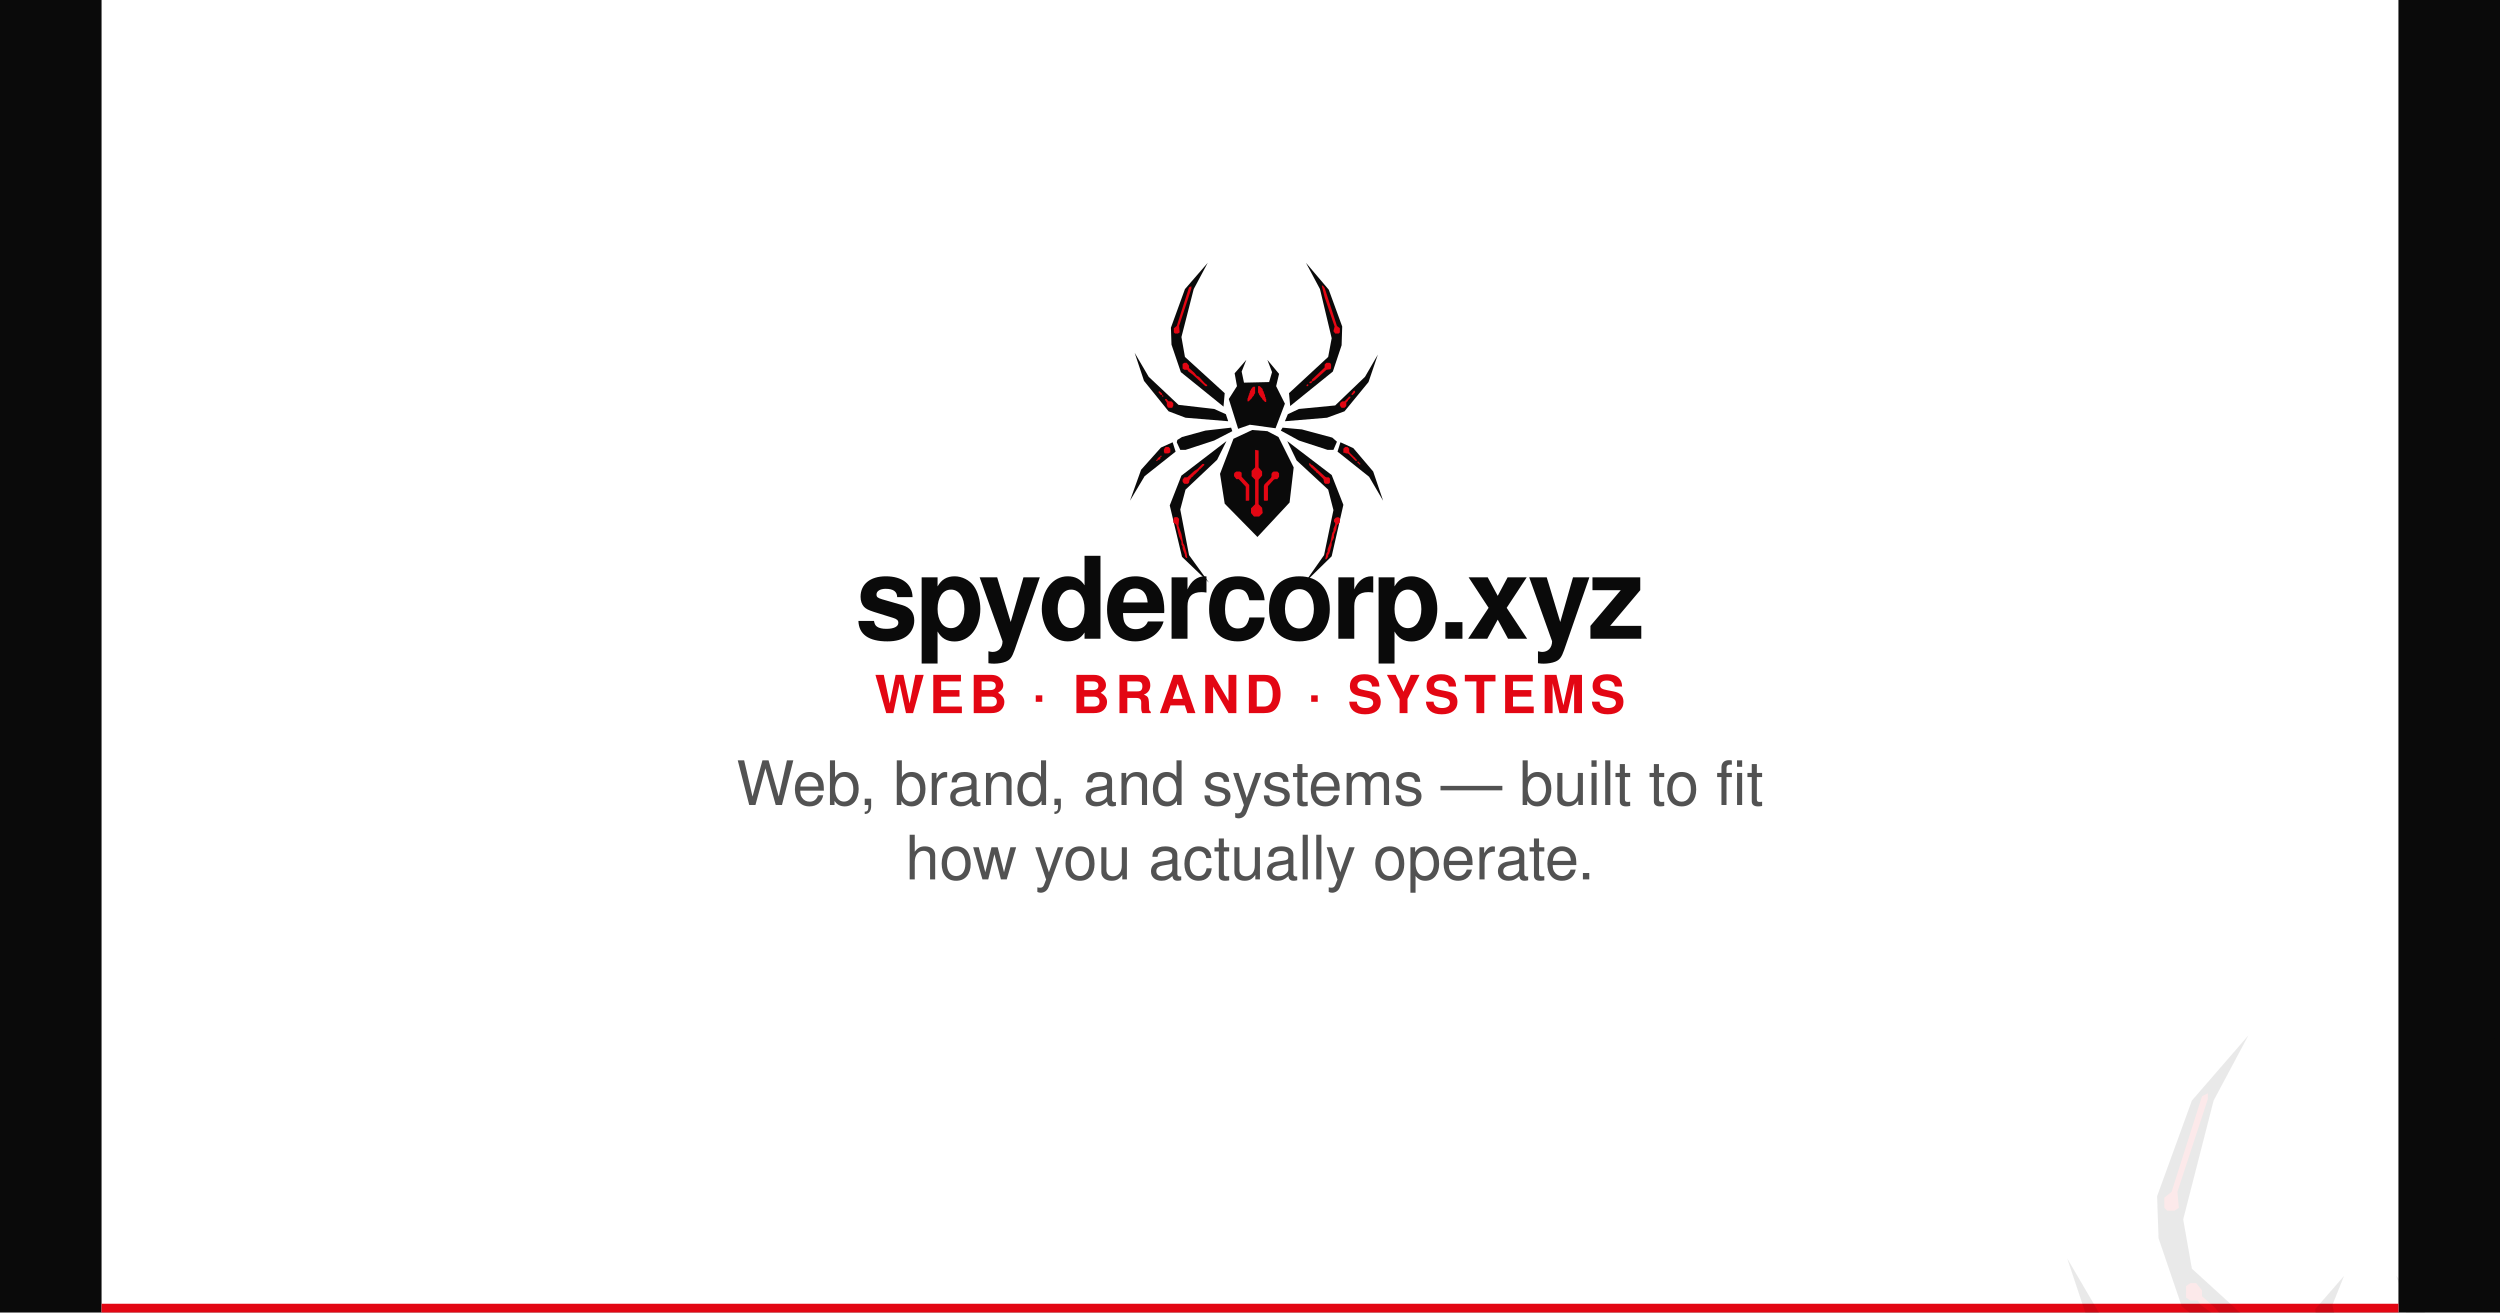
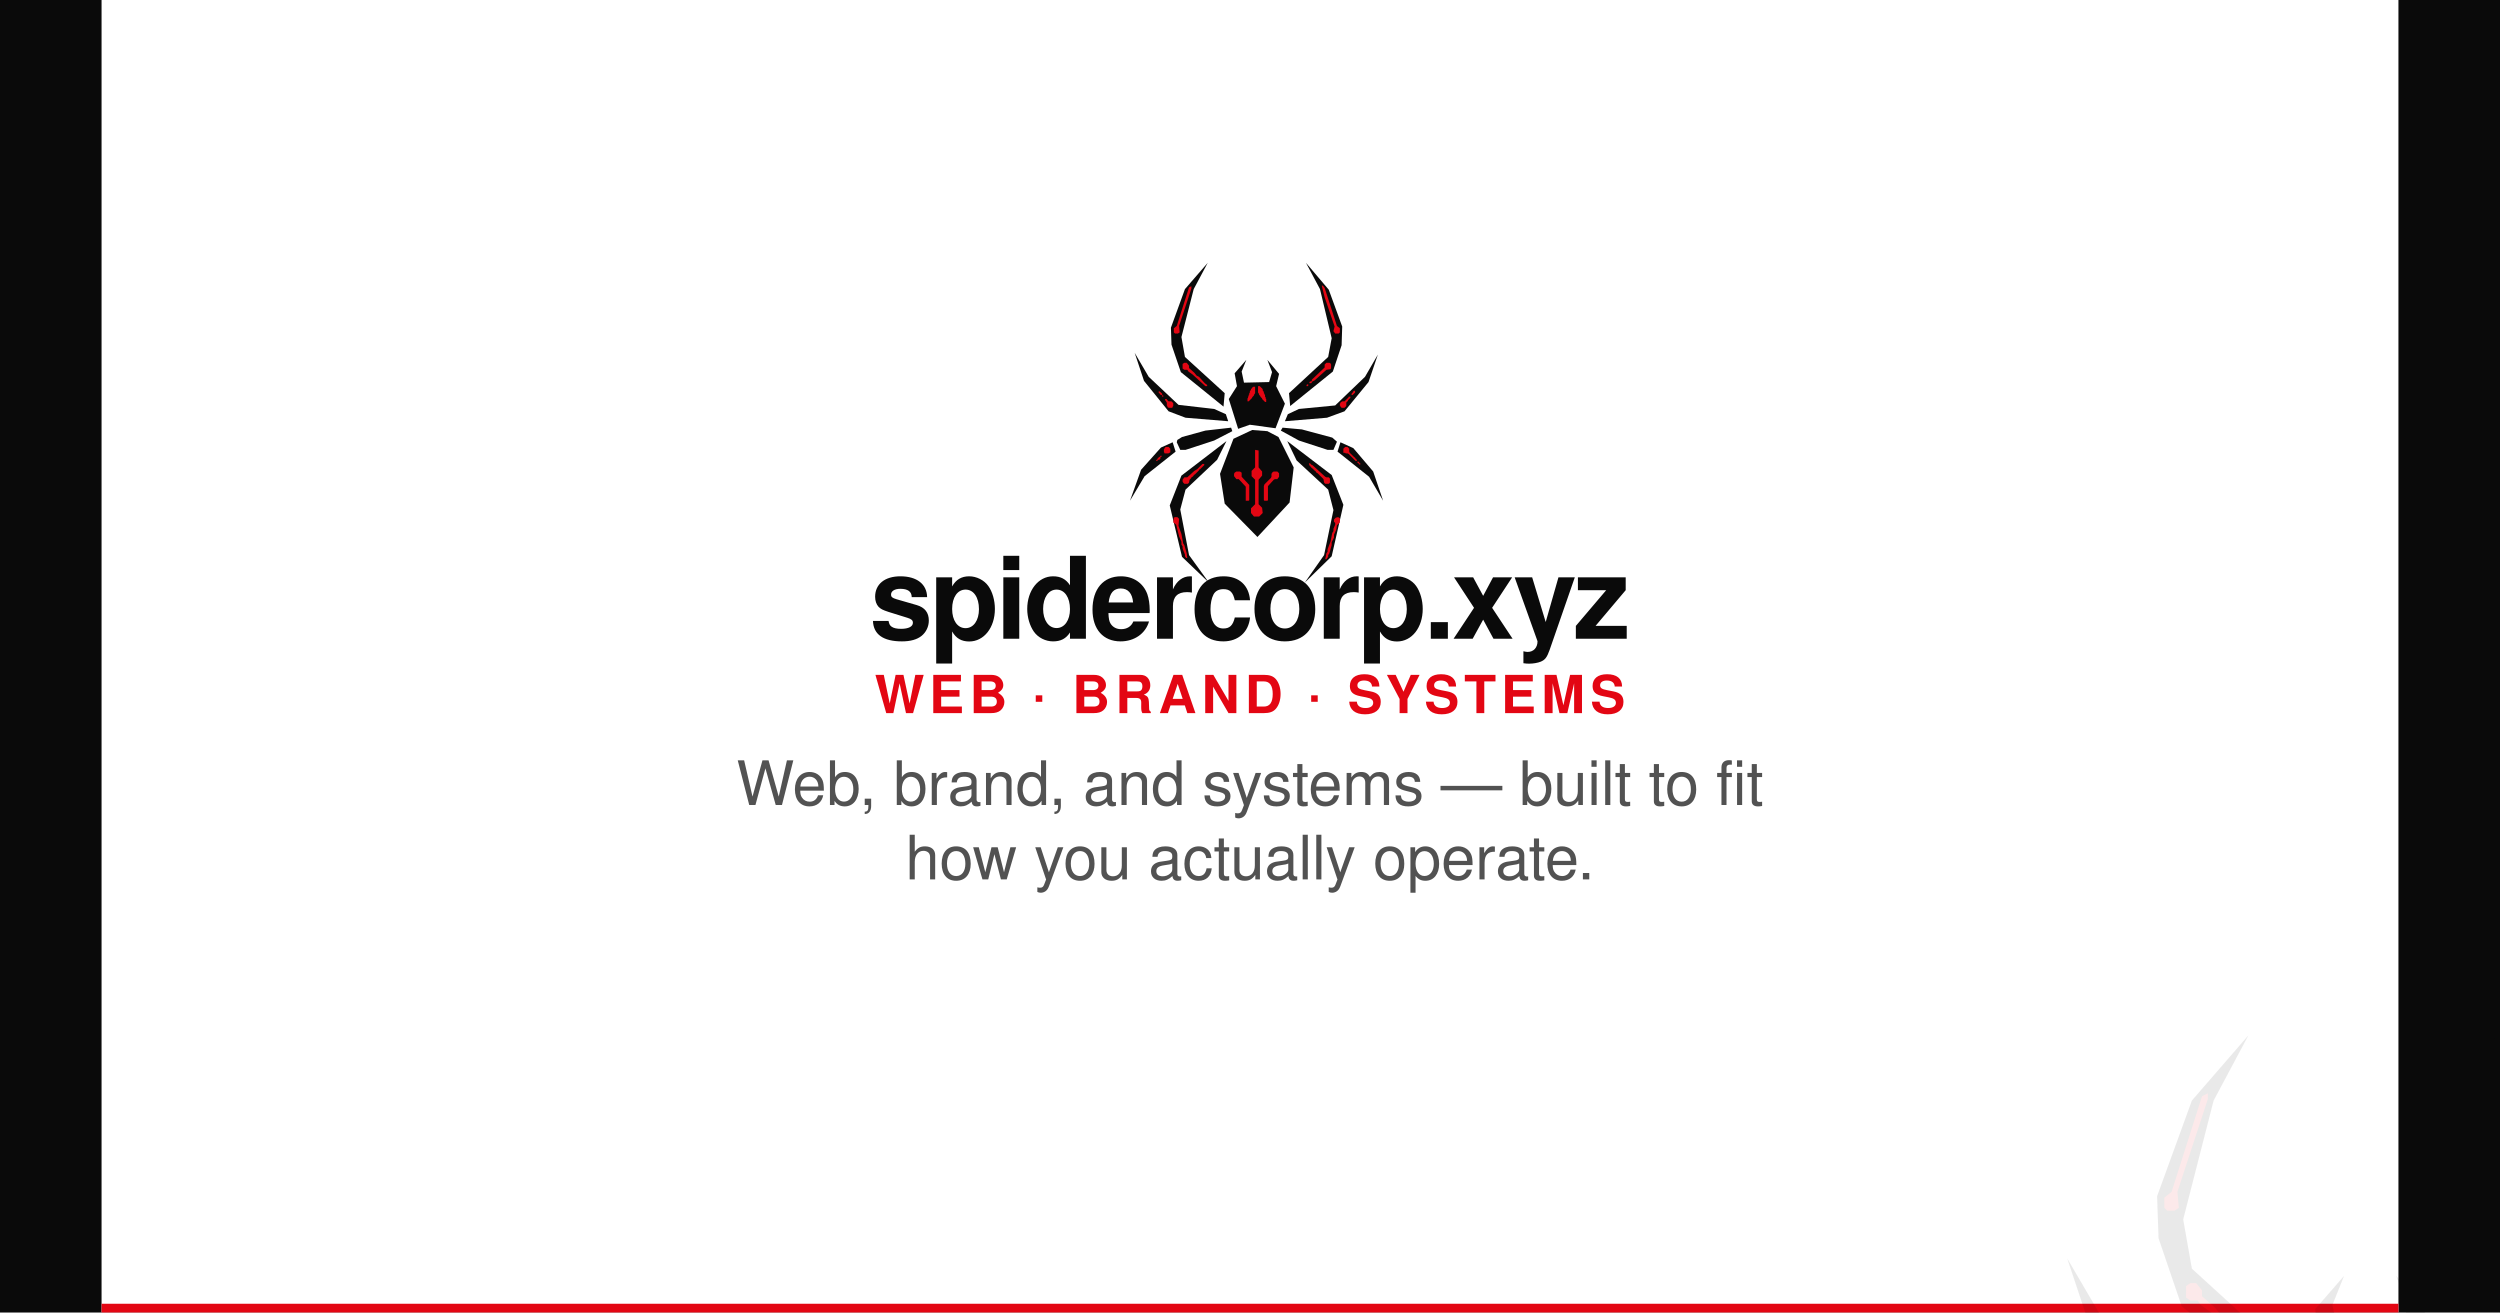
<svg xmlns="http://www.w3.org/2000/svg" width="1200" height="630" viewBox="0 0 1200 630">
  <rect width="1200" height="630" fill="#0a0a0a" />
  <g transform="translate(48.75 0) scale(1.05)">
    <rect width="1050" height="600" fill="#ffffff" />
    <rect x="0" y="596" width="1050" height="4" fill="#e30613" />
    <g opacity="0.09" transform="translate(888 468) scale(2.65)">
      <g transform="translate(-42.75 2)">
        <g fill="#0a0a0a">
          <path d="m134.75 76.75-1.25 4L147 91.5l6 10.25-4.25-12.5-8.5-10Zm-71.75 0L58 79l-8.5 9.5-4.75 13.25L51 91.25l13.25-10.5Z" />
          <path d="m59.75 79 .25-.25h1.25l.25.25v1l-.25.25H60l-.25-.25ZM112 76.25l4 8.25L129.5 97l2.25 8.75-4 19.25-8.25 11.75L131 125.5l5-22-5-12.75Z" />
          <path d="m127.5 91.75.25-.25h1.5l.25.25h.25l.75.75v1.25l-.75.75h-1.5l-.75-.75ZM86 76.25 66.75 91l-5 12.75 5.25 22 11.5 11L70 125l-3.75-19.5L68.5 97 82 84.25Z" />
          <path d="M68.5 91.5H70l.25.25v2l-.75.75H68l-.75-.75V92.5l.75-.75h.25Zm28.5-20-8 3.75-5.75 15 2 12.75 14 14.25L113 102.5l1.75-15-6.5-13-4.75-2.5Z" />
          <path d="M102.5 94.5h1l.25.25v6.75l-.25.25h-1.25l-.25-.25V95Zm-8.75-.75h1l.25.5.75.5.25.75v5.75l-.5.5h-1l-.5-.5v-6l-.5-.25v-1Zm11.5-2.5.25-.25h1l.25.25v1.25l-.25.25h-1l-.25-.25ZM91.5 91h1l.25.25v1.25l-.25.25h-1.25L91 92.5v-1Zm7-11 1.5.75v8l1.25.25-1.5 7.25.25 7.25 1.5 3.5H100l-.25-2-1.75.75v1l2.25.5-.25 1.25h-2.25l-1.25-1.25V105l1.5-1.5v-11l-1.5-3 1.5-1.75Zm10.75-8.25L117 76l12.25 4h2.5l1.5-3.5-2-1.75-13-3.5-8.25-.75ZM88 70.5l-11 1.25-10 2.75-2 1.25-.25 1 1.5 3.25h2.25l12.25-4 7.75-4Zm6.5-29-5 5.75 1 5.5-3.5 5.5L91 71l5-1.75 11 1.5 4-10.5-3.75-7.5 1.25-5.25-5-6 2 5.25-1.25 4.25-10.75.25-1-4.75Z" />
          <path d="m98 53.5.25.25v2l-.5 1-.75.75-.25.5h-1l-.25-.25V56.5l.25-.25v-.75l.25-.25v-.5l.25-.5.75-.75Zm1.75-.25h1l.75.75.25 1 .5.75.25 1.25.25.25v1l-.25.25h-1l-1-1.25-.25-.75-.75-.75V53.5Zm51-14-5.5 9.5L132.5 61 117 62.5l-4.75 2.25-1.25 3 18-1.5 7.5-2.75L146.75 51Z" />
          <path d="M135.5 59.25h1.5l.25.25v1.75l-.75.75h-1.25l-.75-.75V60l.5-.5h.25ZM46.75 38.5l4 12 10.5 13 7.25 2.75 18.25 1.5-1-3-5-2.25-15.25-1.75-12.75-12Z" />
          <path d="m60.5 59.5.25-.25h1.75l.75.75v1.5l-.5.5h-1.5l-.75-.75ZM120 0l6 11.25 5 21-1.5 8-16.75 15.5.5 5.5L131.5 46.5l3.75-11.25.25-8-5.75-15.75Z" />
          <path d="M128.5 42.75h1.5l.75.75V45l-.75.75h-2l-.25-.25v-1.75l.5-.5V43ZM132.25 27h1l.25.25h.25l.75.75v1.75l-.5.5h-1.5l-.75-.75V28l.25-.25v-.5ZM78 0l-9.75 11.25-6 16.5.25 7.25 4 11.75L84.75 61.5l.5-5.75-17-15.5-1.5-8.5L72 11.25Z" />
          <path d="M67.5 43h.25l.25-.25h1l1 1v1.75l-.25.25H68l-.25-.25h-.25L67 45v-1.25Zm-3.25-15.75h1.25l.5.75v1.75l-.75.5H64l-.75-.75v-1.25Z" />
        </g>
        <g fill="#e30613">
          <path d="m133.75 108.75-1 .25-.75.75v1l.5.5v.75l-.75 1.75v1l-.5.75-.75 3.75-1.25 3.25v1l-.5.75-.5 2.5h.5l.75-1V125l.5-.75 1-3.5v-1.25l1-2v-1.25l1-2.25.25-1.75 1.25-1.25v-1.75Z" />
          <path d="M133 110.5v-.5l.25-.25h.25l.5.5-.5.5h-.25Zm-69-1.75-.5.25-.25 2 1.25 1 1.25 5 1 2.25v1.25l.5.75v1l1 2.5v.75l.5.75h.5l-.25-2-1-3.5-.5-.75-.75-4-1.25-3.5.25-3-.75-.75Z" />
          <path d="m64 110 .25-.25h.5l.25.25v.25l-.5.5-.5-.5Zm43.75-20.75h-1.5l-.5.25-.5.75v1.25l-.25.5-2.75 2.75-.25.75v6l.25.25h1.25l.25-.25v-6l2.5-2.75.5-.25h1l.75-1V90Z" />
          <path d="m106.5 90.75.25-.25h.25l.25.25v.5l-.25.25-.5-.5Zm-16.25-1.5-.75.5-.25.5v1l1 1.25h1l3 3.25v6h1.25l.25-.25V95l-3.25-3.5v-1.75l-.75-.5Z" />
          <path d="m91 90.25.5.5V91l-.25.25h-.5L90.5 91v-.25ZM76.5 86h-.75l-2.25 2.25-1.25.75-3 2.75H68l-.75 1v.75l.25.5.5.5h1.5l.5-.5.25-1.25L71 92v-.25l.5-.25.5-.5v-.25l.5-.25 1.75-1.75v-.25l.5-.25 1.75-1.75Zm44.75-.25.25 1h.25l.25.5.75.75h.25l.25.5h.25l.25.5h.25l.5.75.5.25 2.5 2.5.25 1.5.5.5h1.5l.5-.5v-1.75l-.5-.5h-1l-.5-.25-5.5-5h-.25l-.75-.75Zm-63-3.25h-.5v.25l-.25.25h-.25l-.75.75V84l-.25.25H56v.5h.5v-.25l.25-.25h.5l.5-.5v-.5L58 83h.25Zm40-2.5v7.5l-1.5 1.5v2.25l1.5 1.5v10.5L96.5 105v2l1.25 1.5H100l1.5-1.5-.25-2.25-1.5-1.5v-10.5l1.5-1.75v-1.75l-1.5-1.75v-7.25Z" />
          <path d="M98.75 105h.5l.75.75v.75l-.5.5h-.75l-.25-.25h-.25l-.25-.25v-.75Zm0-16 .25.25h.25l.75.75v.25l-1 1h-.25L98.5 91v-.25l-.5-.5V90l.25-.25v-.25Zm38-10.25-.75.75v1.75h.75l.25.25h.75l.5.25 3 3h.5l.25.25v.5l.5.25.25.5h.5v-.5H143l-.5-.75h-.5l-.25-.25v-.5l-.75-.75v-.25h-.25l-2-2-.25-.5V79.5l-.75-.75Z" />
          <path d="m137.25 79.75.5.5-.5.5H137l-.25-.25v-.25Zm-77.25-1-.5.5v.25l-.25.25V81l.25.25v.25h1.75l.25-.25h.25L62 81v-1.5l-.75-.75Zm-.25-20.5v.5l.5.5v.25l.25.25V61l.25.25v.5H61l.25.25h1.5l.25-.25v-.25l.25-.25V60l-.75-.75h-1.25l-.75-.75v-.25Zm79.25-1h-.75v.25l-1.75 1.75h-1l-.75.5V60l-.25.25V61l.25.25v.25l.5.5h1.25l.75-.75v-1.5L138 59v-.25l1-1ZM57 55v.5l.75.75v.25h.5l.25.25v.5h.5v-.5h-.25l-.25-.25V56l-1-1Zm84-.25h-.5l-.5.5v.25l-.5.5v.5h.5l1-1ZM98.25 53h-.75l-.25.25H97v.25l-.5.5v.25L96 55v.5l-.25.25v.5l-.25.25v.5l-.25.25v.5L95 58v1.25h.5l1.5-1.5v-.25l.75-.75v-.25l.5-.75Zm1.25-.25v2.75l.25.25.25.75.5.5v.25l.75.75v.25l1.25 1.25h.5v-1.25l-.25-.25v-.5l-.25-.25v-.75l-.25-.25V56l-.25-.25v-.5l-.5-.75V54l-1.25-1.25ZM121 52h-.5l-.25.25v.5h.5l.25-.25Zm9.5-9-.5-.25h-1.25l-.75.75v1.25L122.5 50v.5l-.25.25h-.5l-.25.25v.5h.75l.5-.75 1-.5 5-4.5 1.75-.25.25-.5v-1.5Zm-63.25.25v2l.75.5h1.25l.5.75 1.75 1.25 5.5 5h.75v-.5l-1-.75-2.5-2.75-1-.5-1-1.25L70 45v-1l-1-1.25h-1ZM71 10l-1 .5L64.75 27l-1.25 1v1.75l.5.5h1.25l.75-.5-.25-2.75L71 11Zm55.75-.25 1.25 5 4.25 12.5-.5 2 .75 1h1.5l.5-.5V28l-1.25-1L128 10.75l-.75-1Z" />
        </g>
      </g>
    </g>
    <g font-family="Syne, system-ui, -apple-system, Segoe UI, Helvetica, Arial, sans-serif" text-anchor="middle">
      <g transform="translate(468 118) scale(1.069)">
        <g transform="translate(-42.75 2)">
          <g fill="#0a0a0a">
            <path d="m134.75 76.75-1.25 4L147 91.5l6 10.25-4.25-12.5-8.5-10Zm-71.75 0L58 79l-8.5 9.5-4.75 13.25L51 91.25l13.25-10.5Z" />
            <path d="m59.75 79 .25-.25h1.25l.25.25v1l-.25.25H60l-.25-.25ZM112 76.25l4 8.25L129.5 97l2.25 8.75-4 19.25-8.25 11.75L131 125.5l5-22-5-12.75Z" />
            <path d="m127.5 91.75.25-.25h1.5l.25.25h.25l.75.75v1.25l-.75.75h-1.5l-.75-.75ZM86 76.25 66.75 91l-5 12.75 5.25 22 11.5 11L70 125l-3.75-19.5L68.5 97 82 84.25Z" />
            <path d="M68.5 91.5H70l.25.25v2l-.75.75H68l-.75-.75V92.5l.75-.75h.25Zm28.5-20-8 3.75-5.75 15 2 12.75 14 14.25L113 102.5l1.75-15-6.5-13-4.75-2.5Z" />
            <path d="M102.5 94.5h1l.25.25v6.75l-.25.25h-1.25l-.25-.25V95Zm-8.75-.75h1l.25.5.75.5.25.75v5.75l-.5.5h-1l-.5-.5v-6l-.5-.25v-1Zm11.5-2.5.25-.25h1l.25.25v1.25l-.25.25h-1l-.25-.25ZM91.5 91h1l.25.25v1.25l-.25.25h-1.25L91 92.5v-1Zm7-11 1.5.75v8l1.25.25-1.5 7.25.25 7.25 1.5 3.5H100l-.25-2-1.75.75v1l2.25.5-.25 1.25h-2.25l-1.25-1.25V105l1.5-1.5v-11l-1.5-3 1.5-1.75Zm10.75-8.25L117 76l12.25 4h2.5l1.5-3.5-2-1.75-13-3.5-8.25-.75ZM88 70.5l-11 1.25-10 2.75-2 1.25-.25 1 1.5 3.25h2.25l12.25-4 7.75-4Zm6.5-29-5 5.75 1 5.5-3.5 5.5L91 71l5-1.75 11 1.5 4-10.5-3.75-7.5 1.25-5.25-5-6 2 5.25-1.25 4.25-10.75.25-1-4.75Z" />
            <path d="m98 53.5.25.25v2l-.5 1-.75.75-.25.5h-1l-.25-.25V56.5l.25-.25v-.75l.25-.25v-.5l.25-.5.75-.75Zm1.75-.25h1l.75.75.25 1 .5.75.25 1.25.25.25v1l-.25.25h-1l-1-1.25-.25-.75-.75-.75V53.5Zm51-14-5.5 9.5L132.5 61 117 62.5l-4.75 2.25-1.25 3 18-1.5 7.5-2.75L146.75 51Z" />
            <path d="M135.5 59.25h1.5l.25.25v1.75l-.75.75h-1.25l-.75-.75V60l.5-.5h.25ZM46.75 38.5l4 12 10.5 13 7.25 2.75 18.25 1.5-1-3-5-2.25-15.25-1.75-12.75-12Z" />
            <path d="m60.5 59.5.25-.25h1.75l.75.75v1.5l-.5.5h-1.5l-.75-.75ZM120 0l6 11.25 5 21-1.5 8-16.75 15.5.5 5.5L131.5 46.5l3.75-11.25.25-8-5.75-15.75Z" />
            <path d="M128.5 42.75h1.5l.75.75V45l-.75.75h-2l-.25-.25v-1.75l.5-.5V43ZM132.25 27h1l.25.25h.25l.75.75v1.75l-.5.5h-1.5l-.75-.75V28l.25-.25v-.5ZM78 0l-9.75 11.25-6 16.5.25 7.25 4 11.75L84.75 61.5l.5-5.75-17-15.5-1.5-8.5L72 11.25Z" />
            <path d="M67.5 43h.25l.25-.25h1l1 1v1.75l-.25.25H68l-.25-.25h-.25L67 45v-1.25Zm-3.25-15.75h1.25l.5.75v1.75l-.75.5H64l-.75-.75v-1.25Z" />
          </g>
          <g fill="#e30613">
            <path d="m133.75 108.75-1 .25-.75.75v1l.5.5v.75l-.75 1.75v1l-.5.75-.75 3.75-1.25 3.25v1l-.5.75-.5 2.5h.5l.75-1V125l.5-.75 1-3.5v-1.25l1-2v-1.25l1-2.25.25-1.75 1.25-1.25v-1.75Z" />
            <path d="M133 110.5v-.5l.25-.25h.25l.5.5-.5.5h-.25Zm-69-1.75-.5.25-.25 2 1.25 1 1.25 5 1 2.25v1.25l.5.75v1l1 2.5v.75l.5.75h.5l-.25-2-1-3.5-.5-.75-.75-4-1.25-3.5.25-3-.75-.75Z" />
            <path d="m64 110 .25-.25h.5l.25.25v.25l-.5.5-.5-.5Zm43.75-20.75h-1.5l-.5.25-.5.75v1.25l-.25.5-2.75 2.75-.25.75v6l.25.25h1.25l.25-.25v-6l2.5-2.75.5-.25h1l.75-1V90Z" />
            <path d="m106.5 90.75.25-.25h.25l.25.25v.5l-.25.25-.5-.5Zm-16.25-1.5-.75.5-.25.5v1l1 1.25h1l3 3.25v6h1.25l.25-.25V95l-3.25-3.5v-1.75l-.75-.5Z" />
            <path d="m91 90.25.5.5V91l-.25.25h-.5L90.5 91v-.25ZM76.5 86h-.75l-2.25 2.25-1.25.75-3 2.75H68l-.75 1v.75l.25.5.5.5h1.5l.5-.5.25-1.25L71 92v-.25l.5-.25.5-.5v-.25l.5-.25 1.75-1.75v-.25l.5-.25 1.75-1.75Zm44.75-.25.25 1h.25l.25.5.75.75h.25l.25.5h.25l.25.5h.25l.5.75.5.25 2.5 2.5.25 1.5.5.5h1.5l.5-.5v-1.75l-.5-.5h-1l-.5-.25-5.5-5h-.25l-.75-.75Zm-63-3.25h-.5v.25l-.25.25h-.25l-.75.75V84l-.25.25H56v.5h.5v-.25l.25-.25h.5l.5-.5v-.5L58 83h.25Zm40-2.5v7.5l-1.5 1.5v2.25l1.5 1.5v10.5L96.5 105v2l1.25 1.5H100l1.5-1.5-.25-2.25-1.5-1.5v-10.5l1.5-1.75v-1.75l-1.5-1.75v-7.25Z" />
            <path d="M98.75 105h.5l.75.75v.75l-.5.5h-.75l-.25-.25h-.25l-.25-.25v-.75Zm0-16 .25.25h.25l.75.75v.25l-1 1h-.25L98.5 91v-.25l-.5-.5V90l.25-.25v-.25Zm38-10.25-.75.75v1.75h.75l.25.25h.75l.5.25 3 3h.5l.25.25v.5l.5.25.25.5h.5v-.5H143l-.5-.75h-.5l-.25-.25v-.5l-.75-.75v-.25h-.25l-2-2-.25-.5V79.5l-.75-.75Z" />
            <path d="m137.25 79.75.5.5-.5.5H137l-.25-.25v-.25Zm-77.25-1-.5.5v.25l-.25.25V81l.25.25v.25h1.75l.25-.25h.25L62 81v-1.5l-.75-.75Zm-.25-20.5v.5l.5.5v.25l.25.25V61l.25.25v.5H61l.25.25h1.5l.25-.25v-.25l.25-.25V60l-.75-.75h-1.25l-.75-.75v-.25Zm79.25-1h-.75v.25l-1.75 1.75h-1l-.75.5V60l-.25.25V61l.25.25v.25l.5.5h1.25l.75-.75v-1.5L138 59v-.25l1-1ZM57 55v.5l.75.75v.25h.5l.25.25v.5h.5v-.5h-.25l-.25-.25V56l-1-1Zm84-.25h-.5l-.5.5v.25l-.5.5v.5h.5l1-1ZM98.25 53h-.75l-.25.25H97v.25l-.5.5v.25L96 55v.5l-.25.25v.5l-.25.25v.5l-.25.25v.5L95 58v1.25h.5l1.5-1.5v-.25l.75-.75v-.25l.5-.75Zm1.25-.25v2.75l.25.25.25.75.5.5v.25l.75.75v.25l1.25 1.25h.5v-1.25l-.25-.25v-.5l-.25-.25v-.75l-.25-.25V56l-.25-.25v-.5l-.5-.75V54l-1.25-1.25ZM121 52h-.5l-.25.25v.5h.5l.25-.25Zm9.5-9-.5-.25h-1.25l-.75.75v1.25L122.5 50v.5l-.25.25h-.5l-.25.25v.5h.75l.5-.75 1-.5 5-4.5 1.75-.25.25-.5v-1.5Zm-63.25.25v2l.75.5h1.25l.5.75 1.75 1.25 5.5 5h.75v-.5l-1-.75-2.5-2.75-1-.5-1-1.25L70 45v-1l-1-1.25h-1ZM71 10l-1 .5L64.75 27l-1.25 1v1.75l.5.5h1.25l.75-.5-.25-2.75L71 11Zm55.75-.25 1.25 5 4.25 12.5-.5 2 .75 1h1.5l.5-.5V28l-1.25-1L128 10.75l-.75-1Z" />
          </g>
        </g>
      </g>
-       <text x="525" y="292" font-size="52" font-weight="700" fill="#0a0a0a" letter-spacing="-0.03em">spydercorp.xyz</text>
+       <text x="525" y="292" font-size="52" font-weight="700" fill="#0a0a0a" letter-spacing="-0.03em">spidercorp.xyz</text>
      <text x="525" y="326" font-size="24" font-weight="600" fill="#e30613" letter-spacing="0.1em">WEB · BRAND · SYSTEMS</text>
      <text x="525" y="368" font-size="28" fill="#525252">Web, brand, and systems — built to fit</text>
      <text x="525" y="402" font-size="28" fill="#525252">how you actually operate.</text>
    </g>
  </g>
</svg>
